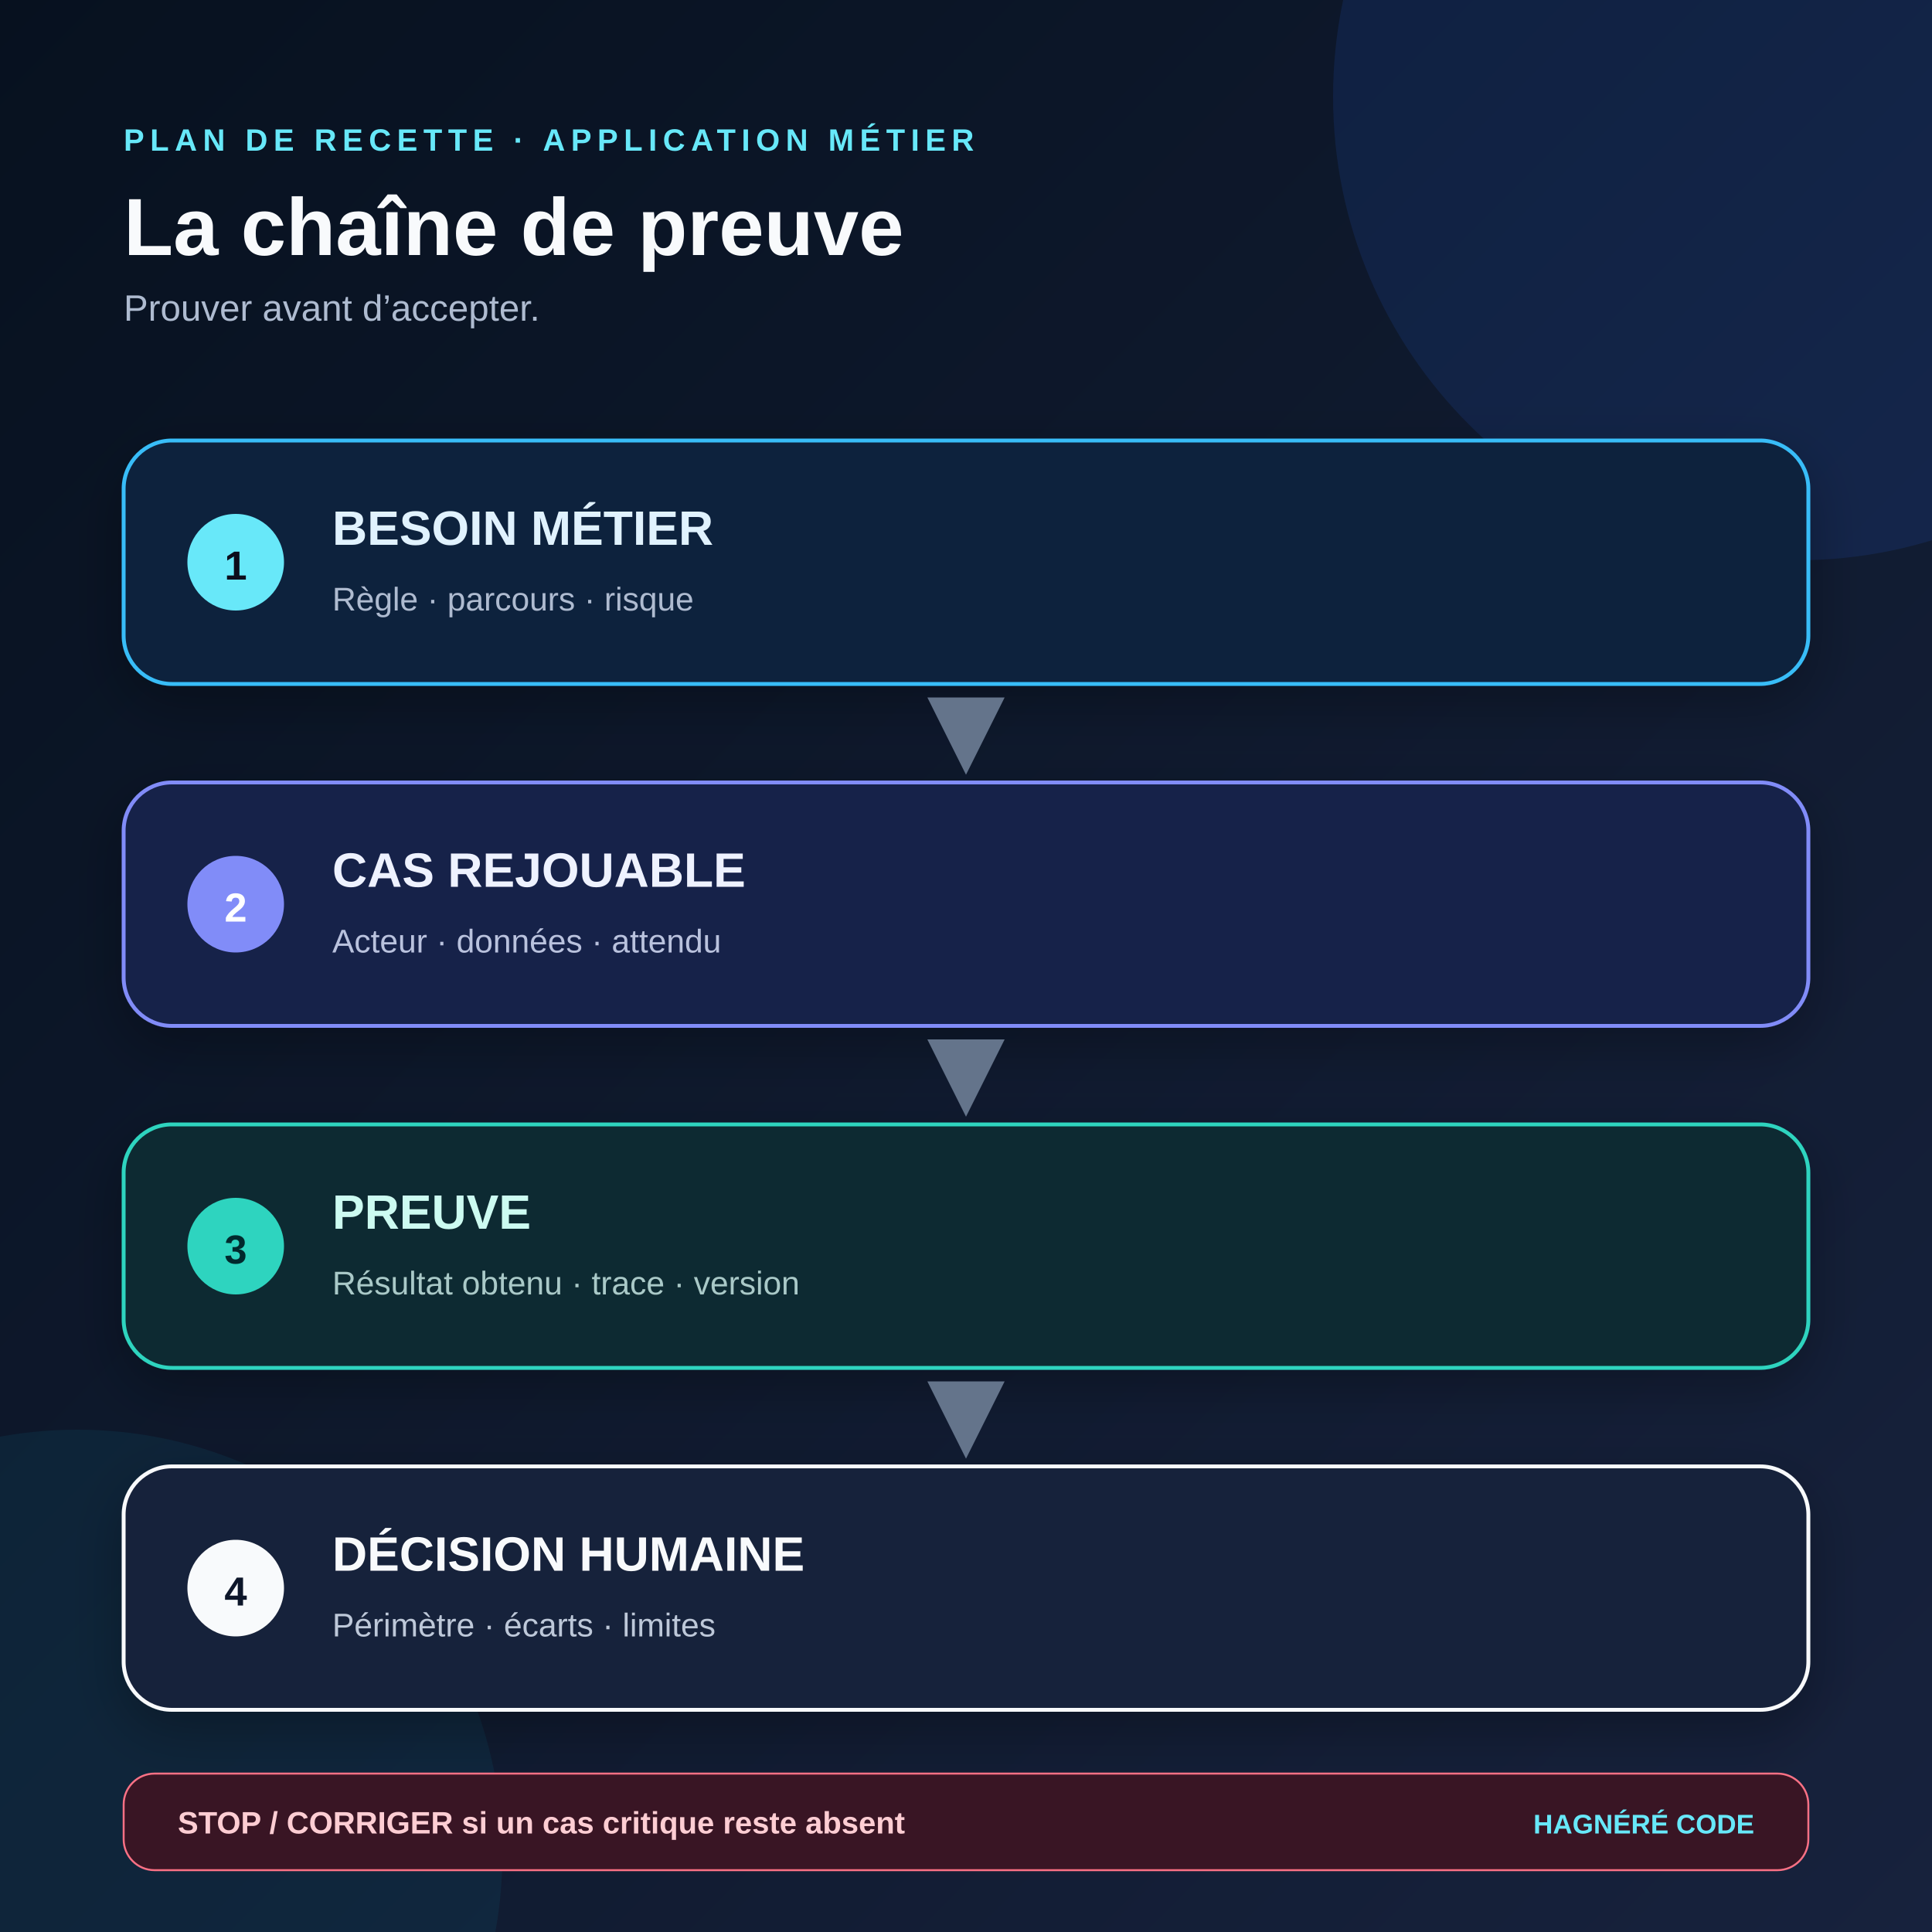
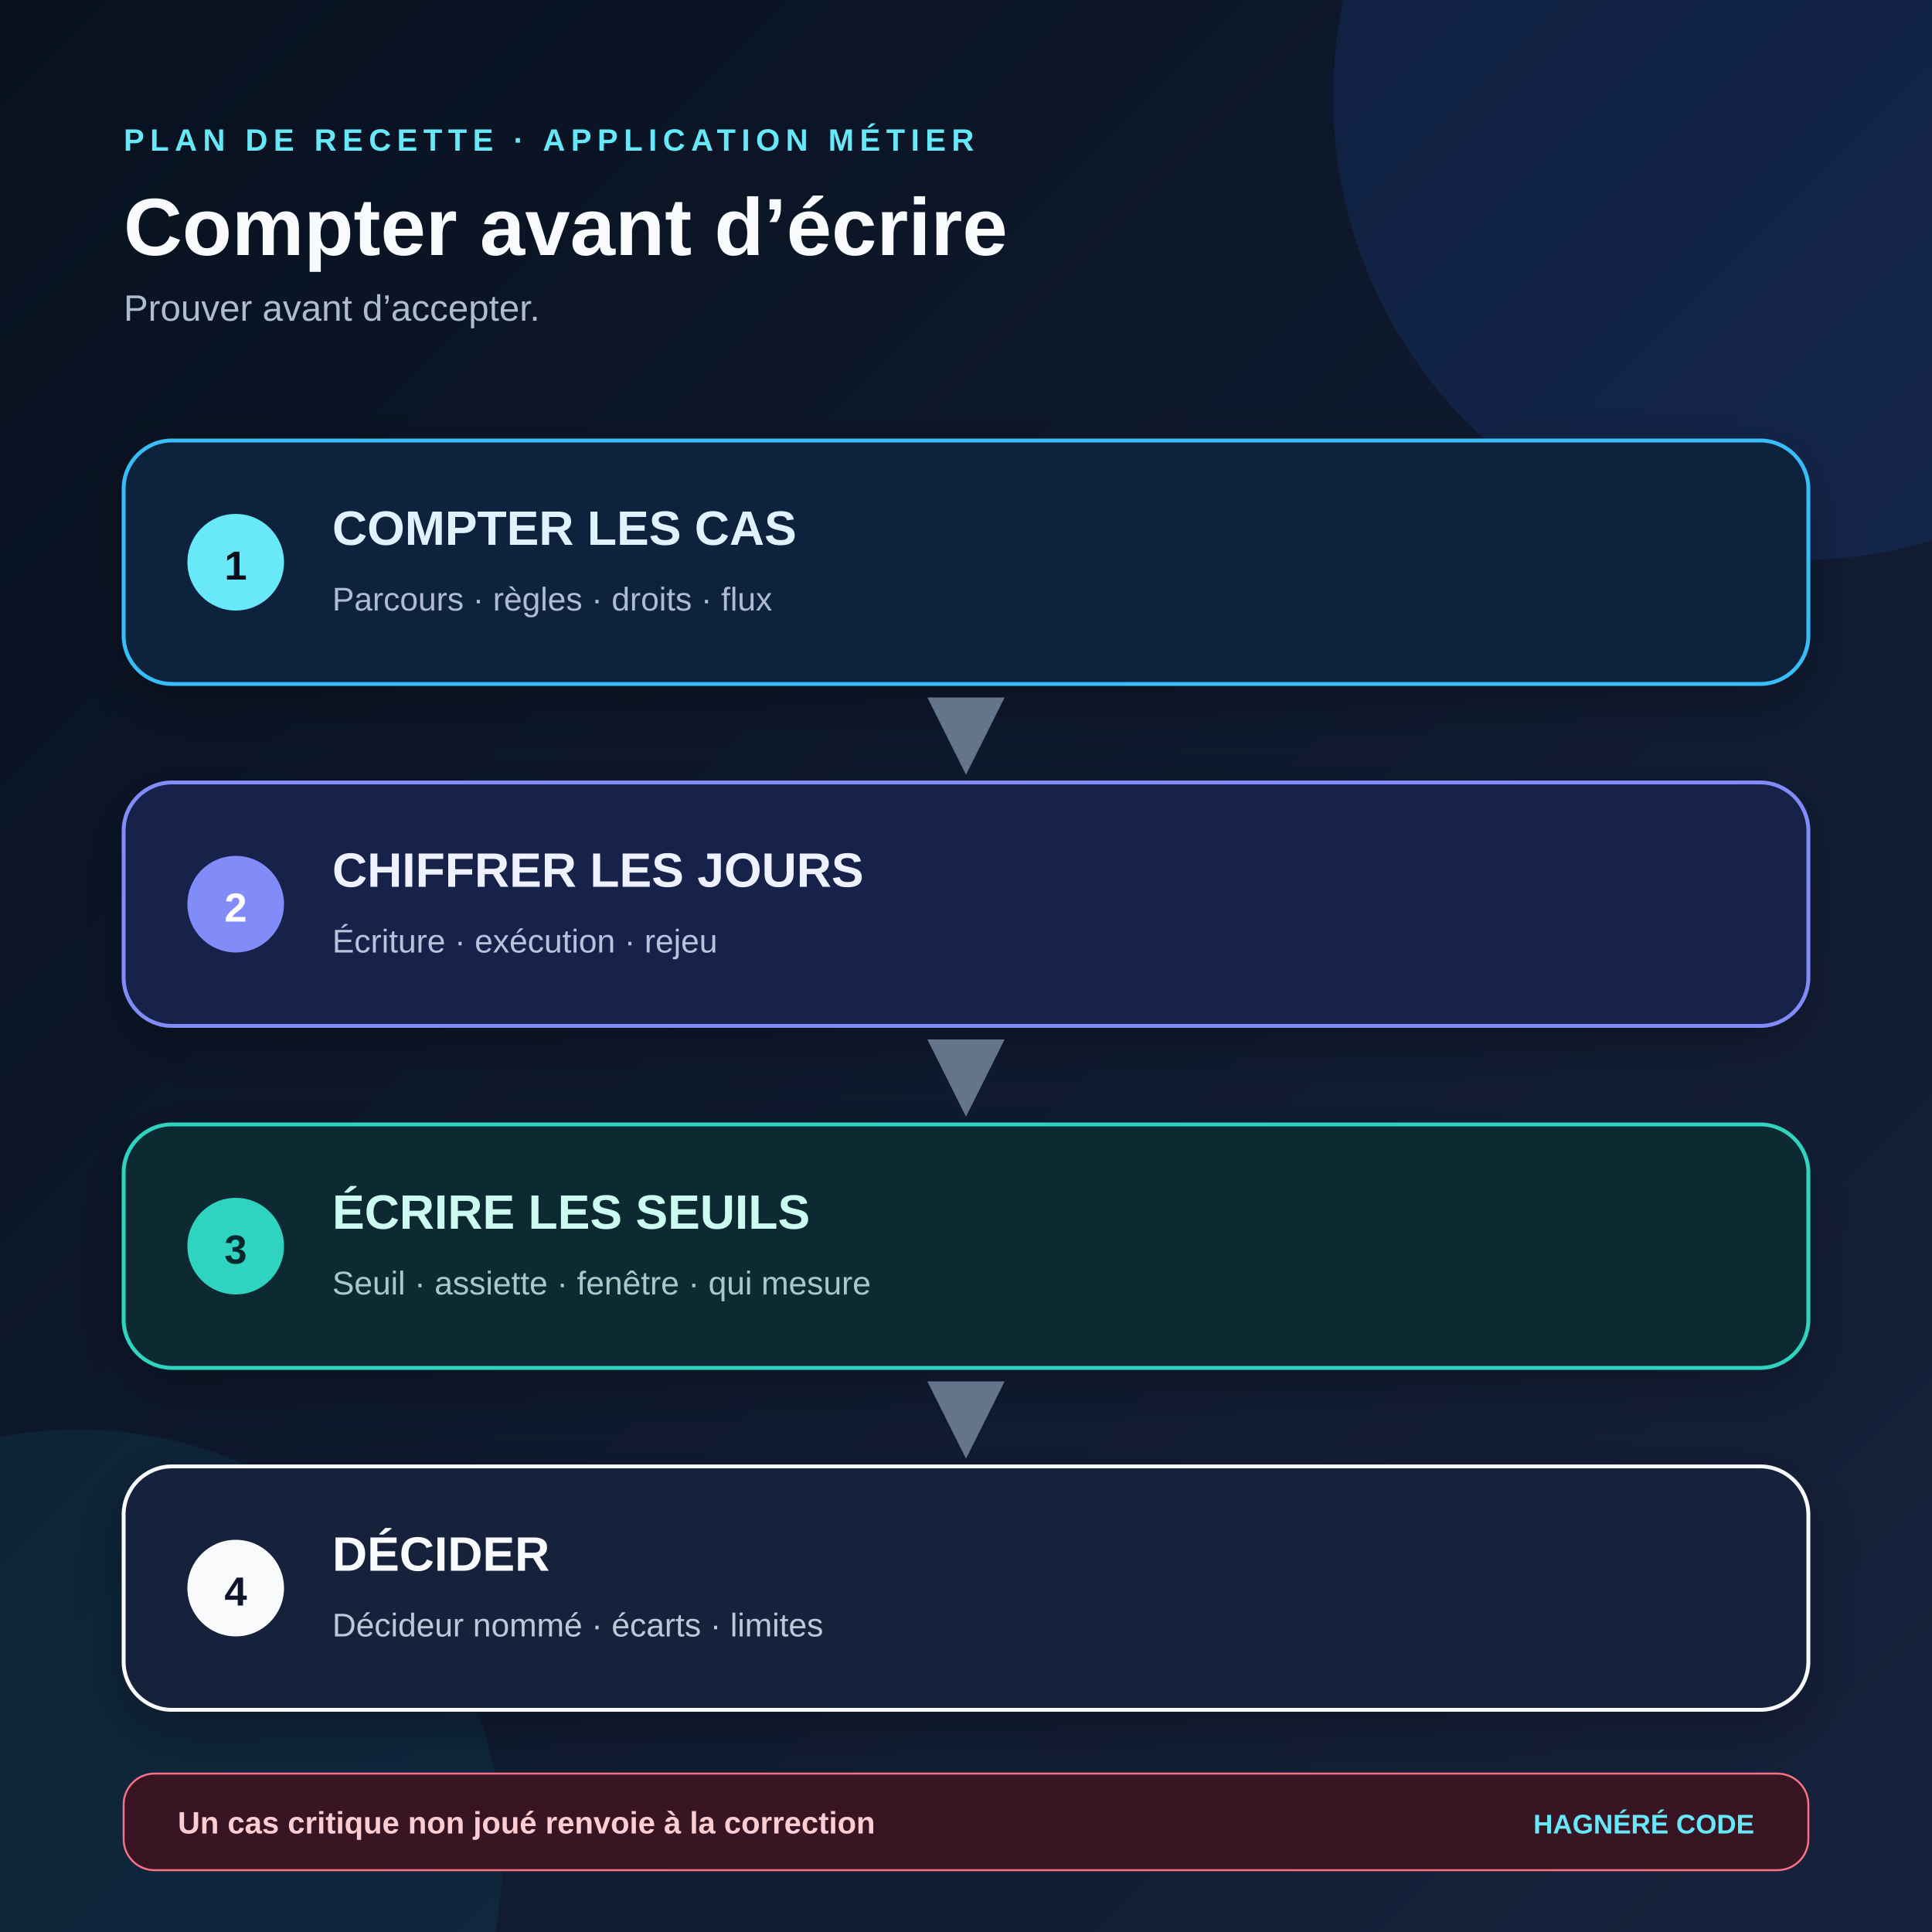
<svg xmlns="http://www.w3.org/2000/svg" viewBox="0 0 1000 1000" role="img" aria-labelledby="title desc">
  <defs>
    <linearGradient id="background" x1="0" y1="0" x2="1" y2="1">
      <stop offset="0" stop-color="#07111f" />
      <stop offset="1" stop-color="#17223d" />
    </linearGradient>
    <filter id="shadow" x="-20%" y="-20%" width="140%" height="140%">
      <feDropShadow dx="0" dy="10" stdDeviation="14" flood-color="#000" flood-opacity=".28" />
    </filter>
    <marker id="arrow" markerWidth="10" markerHeight="10" refX="8" refY="5" orient="auto">
      <path d="M0 0 10 5 0 10Z" fill="#64748b" />
    </marker>
  </defs>
  <rect width="1000" height="1000" fill="url(#background)" />
  <circle cx="930" cy="50" r="240" fill="#2563eb" opacity=".13" />
  <circle cx="40" cy="960" r="220" fill="#0891b2" opacity=".1" />
  <g font-family="Arial, Helvetica, sans-serif">
    <text x="64" y="78" fill="#67e8f9" font-size="16" font-weight="700" letter-spacing="3">PLAN DE RECETTE · APPLICATION MÉTIER</text>
-     <text x="64" y="132" fill="#f8fafc" font-size="42" font-weight="800">La chaîne de preuve</text>
+     <text x="64" y="132" fill="#f8fafc" font-size="42" font-weight="800">Compter avant d’écrire</text>
    <text x="64" y="166" fill="#aebbd0" font-size="19">Prouver avant d’accepter.</text>
    <g filter="url(#shadow)">
      <rect x="64" y="228" width="872" height="126" rx="25" fill="#10233e" stroke="#38bdf8" stroke-width="2" />
      <circle cx="122" cy="291" r="25" fill="#67e8f9" />
      <text x="122" y="300" text-anchor="middle" fill="#07111f" font-size="21" font-weight="800">1</text>
-       <text x="172" y="282" fill="#e0f2fe" font-size="25" font-weight="800">BESOIN MÉTIER</text>
-       <text x="172" y="316" fill="#aebbd0" font-size="17">Règle · parcours · risque</text>
+       <text x="172" y="282" fill="#e0f2fe" font-size="25" font-weight="800">COMPTER LES CAS</text>
+       <text x="172" y="316" fill="#aebbd0" font-size="17">Parcours · règles · droits · flux</text>
      <rect x="64" y="405" width="872" height="126" rx="25" fill="#17214a" stroke="#818cf8" stroke-width="2" />
      <circle cx="122" cy="468" r="25" fill="#818cf8" />
      <text x="122" y="477" text-anchor="middle" fill="#fff" font-size="21" font-weight="800">2</text>
-       <text x="172" y="459" fill="#eef2ff" font-size="25" font-weight="800">CAS REJOUABLE</text>
-       <text x="172" y="493" fill="#b9c2dd" font-size="17">Acteur · données · attendu</text>
+       <text x="172" y="459" fill="#eef2ff" font-size="25" font-weight="800">CHIFFRER LES JOURS</text>
+       <text x="172" y="493" fill="#b9c2dd" font-size="17">Écriture · exécution · rejeu</text>
      <rect x="64" y="582" width="872" height="126" rx="25" fill="#102a30" stroke="#2dd4bf" stroke-width="2" />
      <circle cx="122" cy="645" r="25" fill="#2dd4bf" />
      <text x="122" y="654" text-anchor="middle" fill="#062b2d" font-size="21" font-weight="800">3</text>
-       <text x="172" y="636" fill="#ccfbf1" font-size="25" font-weight="800">PREUVE</text>
-       <text x="172" y="670" fill="#a9c9c8" font-size="17">Résultat obtenu · trace · version</text>
+       <text x="172" y="636" fill="#ccfbf1" font-size="25" font-weight="800">ÉCRIRE LES SEUILS</text>
+       <text x="172" y="670" fill="#a9c9c8" font-size="17">Seuil · assiette · fenêtre · qui mesure</text>
      <rect x="64" y="759" width="872" height="126" rx="25" fill="#19233a" stroke="#f8fafc" stroke-width="2" />
      <circle cx="122" cy="822" r="25" fill="#f8fafc" />
      <text x="122" y="831" text-anchor="middle" fill="#0f172a" font-size="21" font-weight="800">4</text>
-       <text x="172" y="813" fill="#f8fafc" font-size="25" font-weight="800">DÉCISION HUMAINE</text>
-       <text x="172" y="847" fill="#bdc8d9" font-size="17">Périmètre · écarts · limites</text>
+       <text x="172" y="813" fill="#f8fafc" font-size="25" font-weight="800">DÉCIDER</text>
+       <text x="172" y="847" fill="#bdc8d9" font-size="17">Décideur nommé · écarts · limites</text>
    </g>
    <path d="M500 362v31" fill="none" stroke="#64748b" stroke-width="4" marker-end="url(#arrow)" />
    <path d="M500 539v31" fill="none" stroke="#64748b" stroke-width="4" marker-end="url(#arrow)" />
    <path d="M500 716v31" fill="none" stroke="#64748b" stroke-width="4" marker-end="url(#arrow)" />
    <rect x="64" y="918" width="872" height="50" rx="16" fill="#391524" stroke="#fb7185" />
-     <text x="92" y="949" fill="#fecdd3" font-size="16" font-weight="700">STOP / CORRIGER si un cas critique reste absent</text>
+     <text x="92" y="949" fill="#fecdd3" font-size="16" font-weight="700">Un cas critique non joué renvoie à la correction</text>
    <text x="908" y="949" text-anchor="end" fill="#67e8f9" font-size="14" font-weight="700">HAGNÉRÉ CODE</text>
  </g>
</svg>
